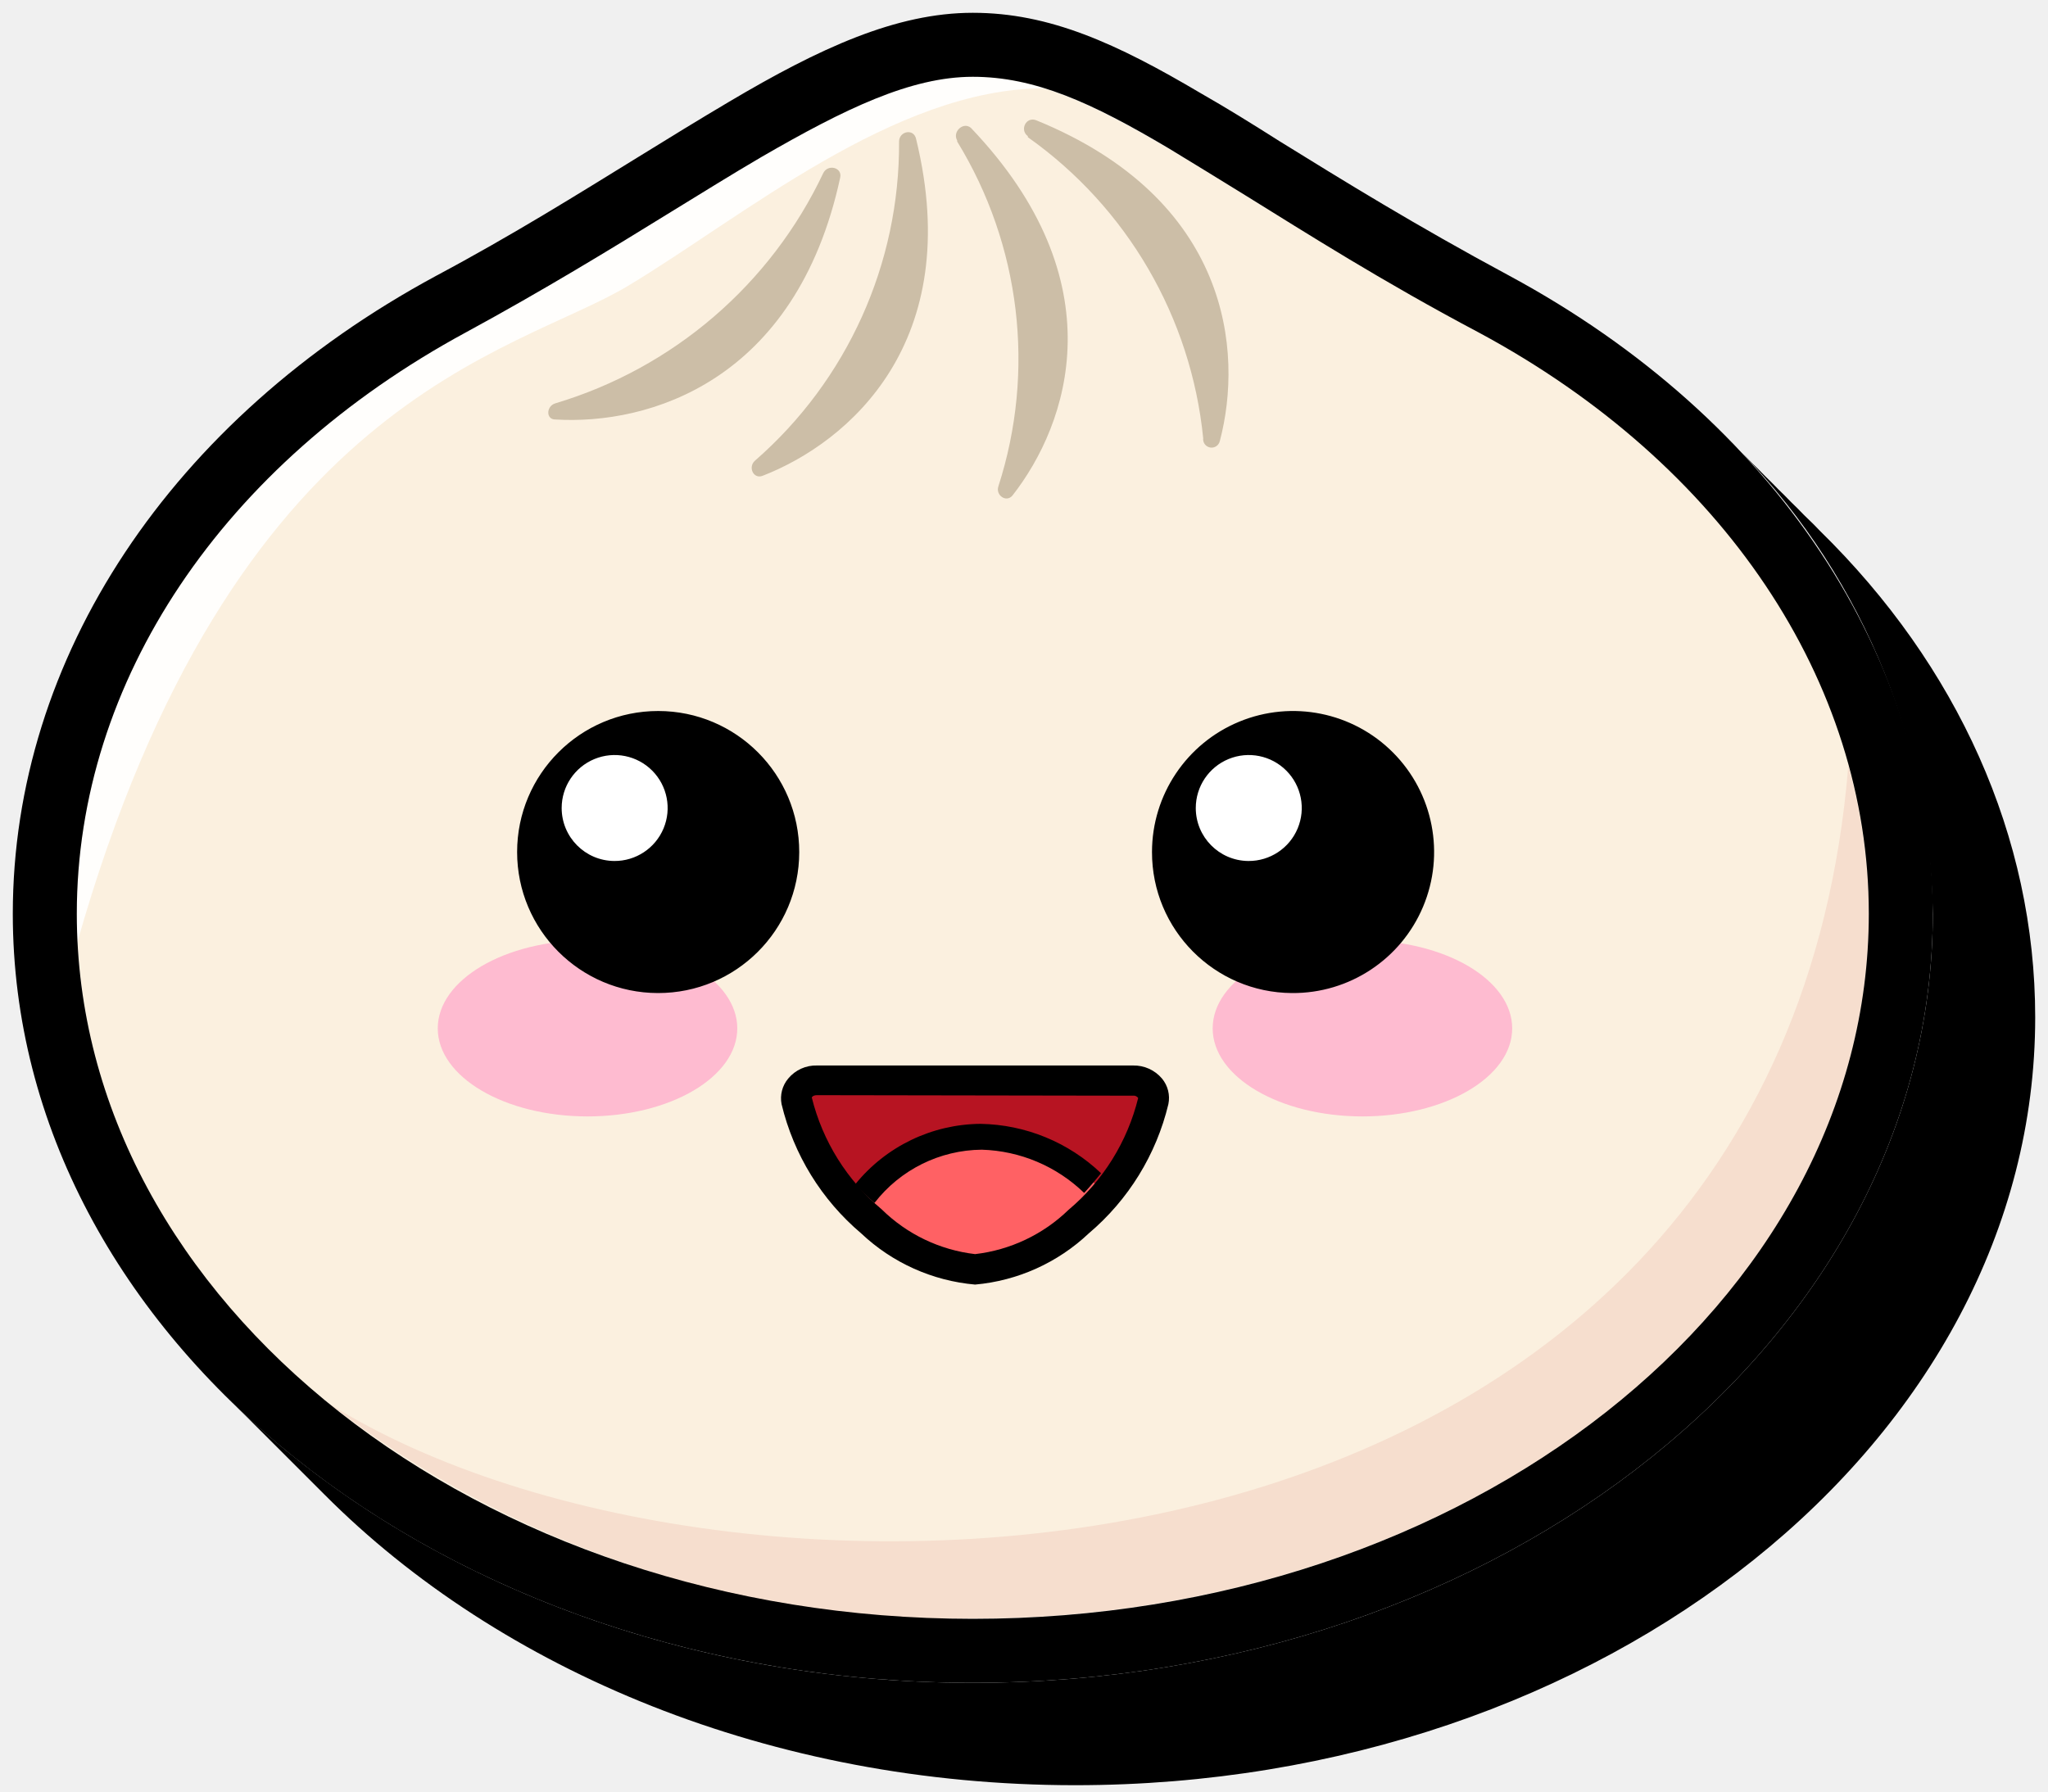
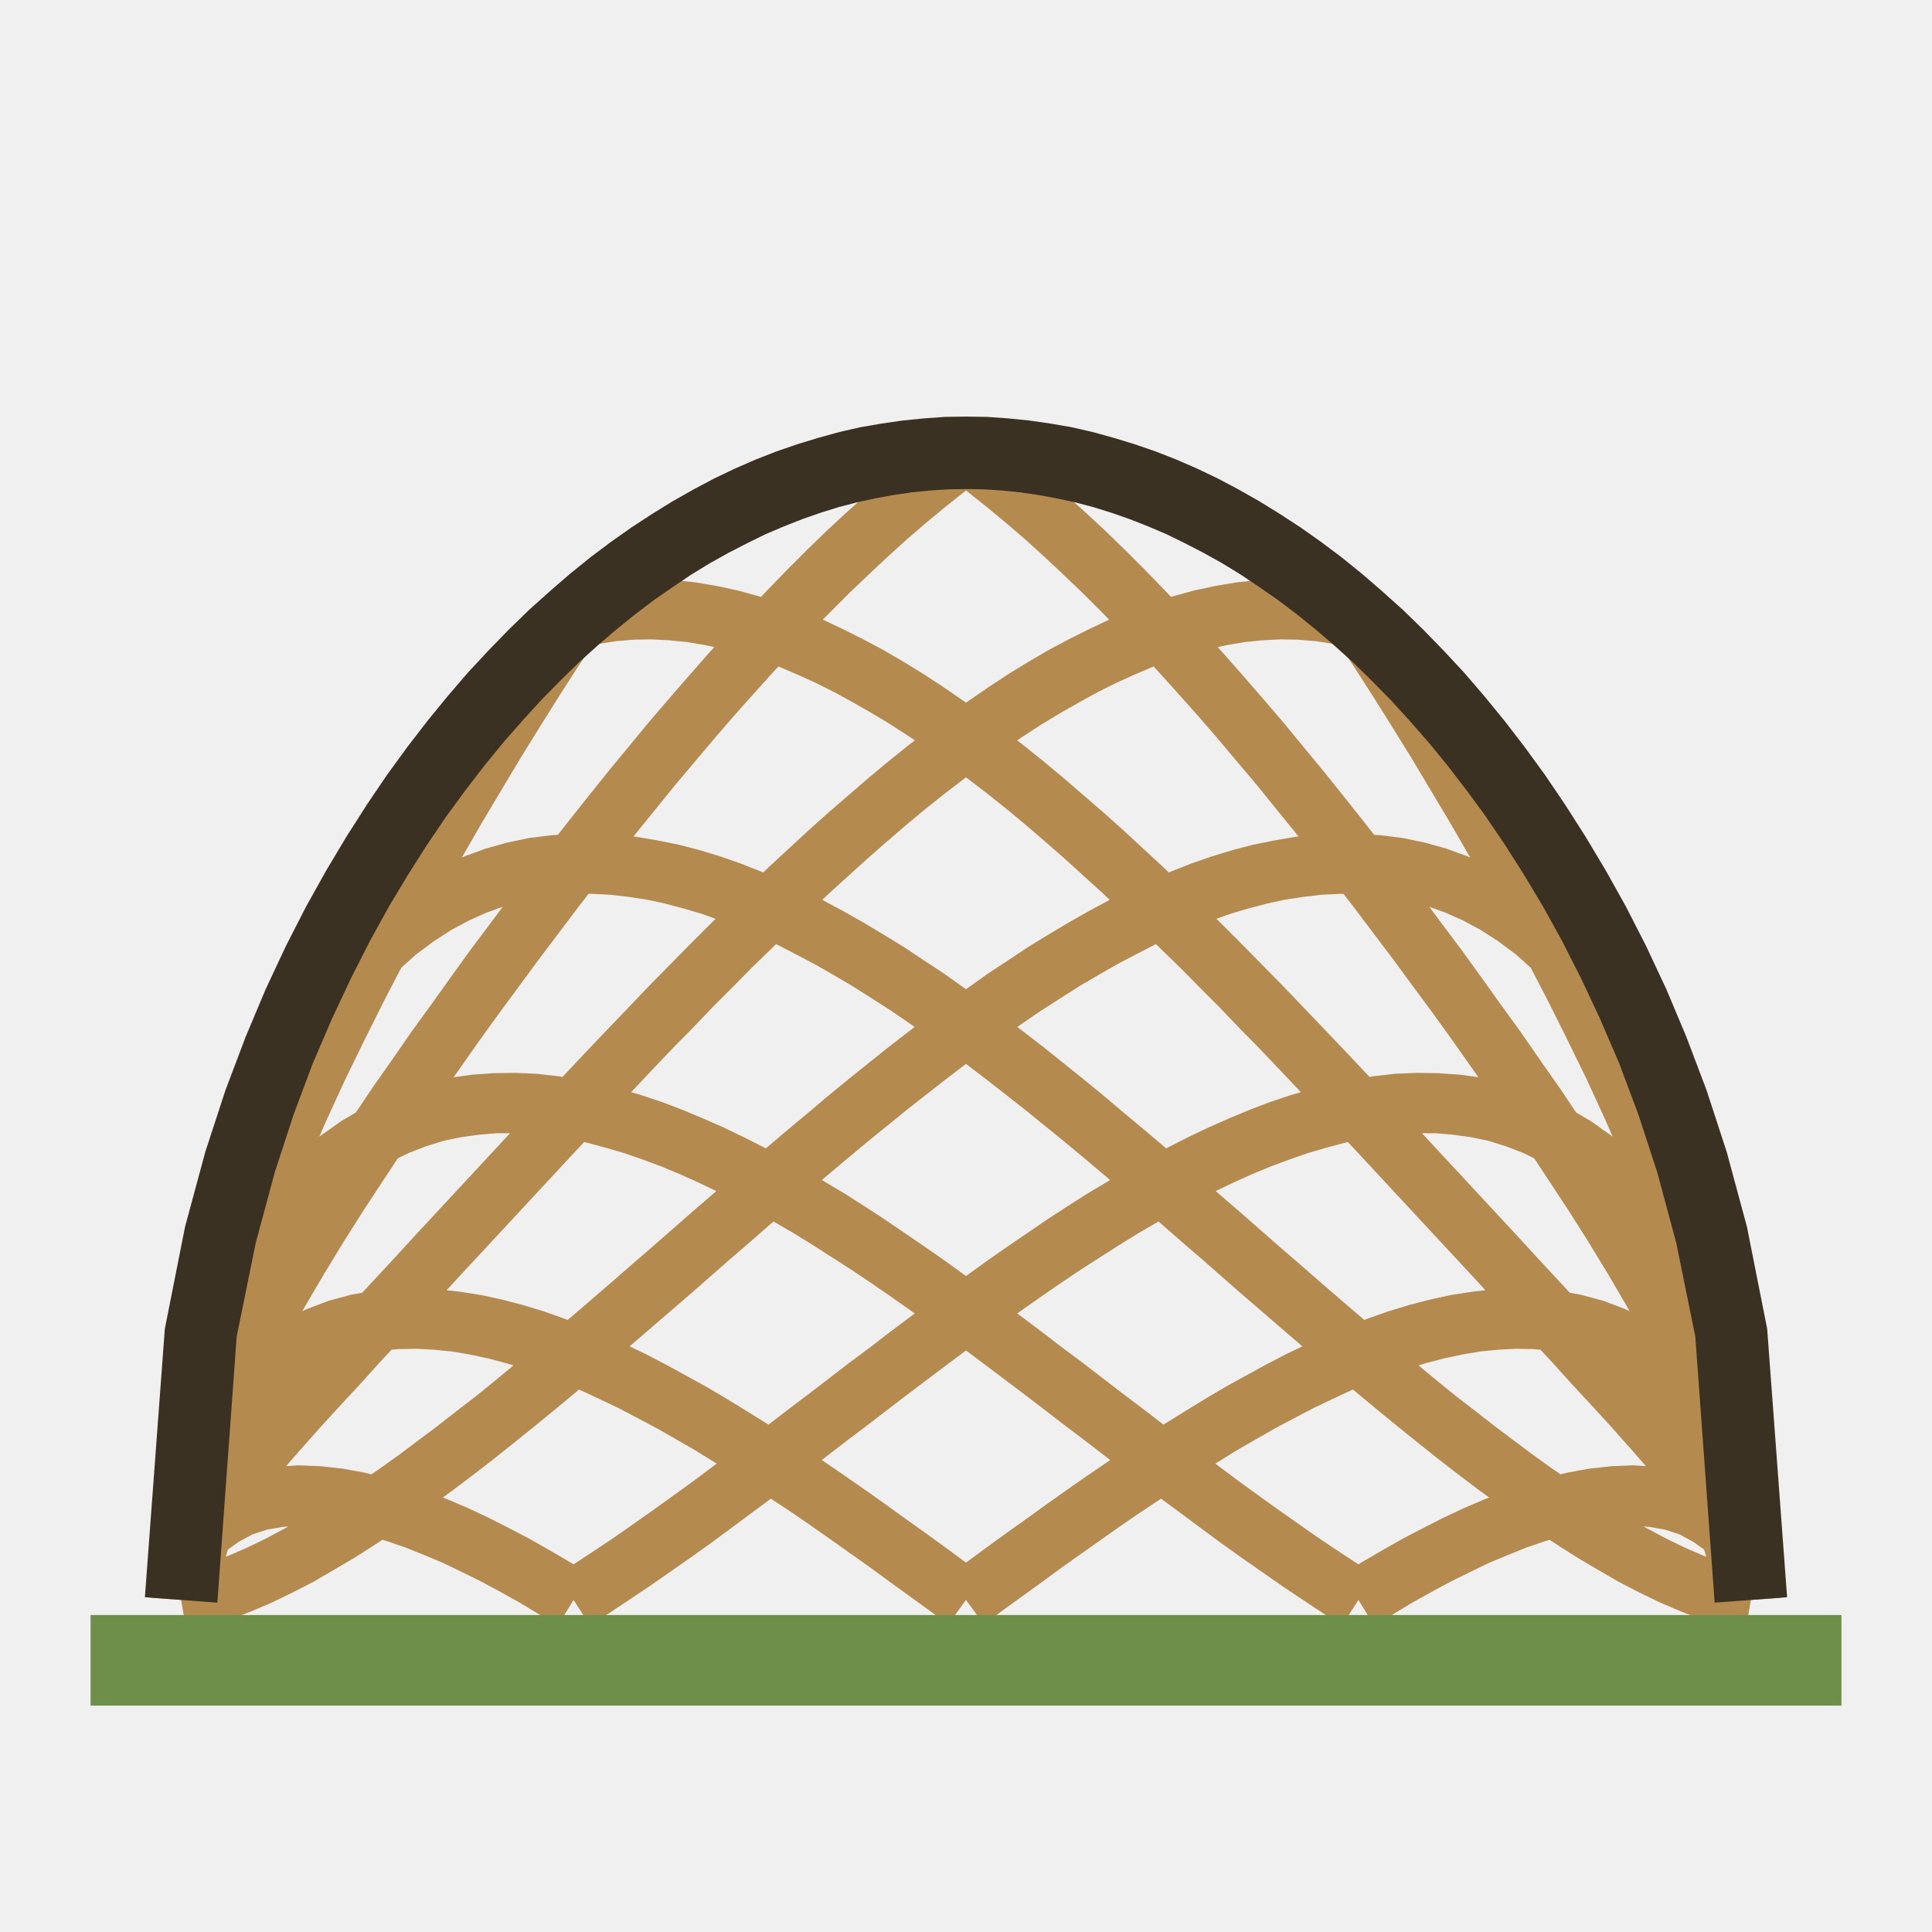
- <svg xmlns="http://www.w3.org/2000/svg" id="Bun" viewBox="0 0 80 70">
-   <path id="Shadow" d="M71.09,20.74c-.16-.17-.33-.34-.5-.5s-.33-.34-.5-.5-.33-.34-.5-.5-.33-.34-.5-.5-.33-.34-.5-.5-.33-.34-.5-.5-.33-.34-.5-.5A26.46,26.46,0,0,1,75.5,35.7c0,16.57-16.82,30.05-37.5,30.05-11.58,0-21.94-4.23-28.83-10.86l.5.5.5.5.5.5.5.5.5.5.5.5.5.5C19.55,65.3,30.14,69.75,42,69.75c20.68,0,37.5-13.48,37.5-30C79.5,32.69,76.46,26,71.09,20.74Z" />
-   <g id="Body">
-     <path id="Background" d="M73,35.7c0,15.21-15.67,27.54-35,27.54S3,50.91,3,35.7C3,26.27,9,17.94,18.22,13S33.18,3,38,3s8.94,4.13,19.78,10C67,17.94,73,26.27,73,35.7Z" style="fill:#fbf0df" />
-     <path id="Bottom_Shadow" data-name="Bottom Shadow" d="M73,35.7a21.67,21.67,0,0,0-.8-5.78c-2.73,33.3-43.35,34.9-59.32,24.94A40,40,0,0,0,38,63.24C57.3,63.24,73,50.89,73,35.7Z" style="fill:#f6dece" />
-     <path id="Light_Shine" data-name="Light Shine" d="M24.53,11.17C29,8.49,34.94,3.46,40.78,3.45A9.29,9.29,0,0,0,38,3c-2.42,0-5,1.25-8.25,3.13-1.13.66-2.3,1.39-3.54,2.15-2.33,1.44-5,3.07-8,4.7C8.69,18.13,3,26.62,3,35.7c0,.4,0,.8,0,1.19C9.06,15.48,20.07,13.85,24.53,11.17Z" style="fill:#fffefc" />
-     <path id="Top" d="M35.12,5.53A16.41,16.41,0,0,1,29.49,18c-.28.25-.06.73.3.59,3.37-1.31,7.92-5.23,6-13.14C35.71,5,35.12,5.12,35.12,5.53Zm2.27,0A16.24,16.24,0,0,1,39,19c-.12.35.31.65.55.36C41.74,16.56,43.65,11,37.93,5,37.64,4.74,37.19,5.14,37.39,5.49Zm2.76-.17A16.42,16.42,0,0,1,47,17.12a.33.33,0,0,0,.65.11c.92-3.49.4-9.44-7.17-12.53C40.08,4.54,39.82,5.08,40.15,5.32ZM21.69,15.76a16.94,16.94,0,0,0,10.47-9c.18-.36.75-.22.66.18-1.73,8-7.52,9.67-11.12,9.45C21.32,16.4,21.33,15.87,21.69,15.76Z" style="fill:#ccbea7;fill-rule:evenodd" />
-     <path id="Outline" d="M38,65.75C17.32,65.75.5,52.27.5,35.7c0-10,6.18-19.33,16.53-24.92,3-1.6,5.57-3.21,7.86-4.62,1.26-.78,2.45-1.51,3.6-2.19C32,1.89,35,.5,38,.5s5.62,1.2,8.9,3.14c1,.57,2,1.19,3.07,1.87,2.49,1.54,5.3,3.28,9,5.27C69.32,16.37,75.5,25.69,75.5,35.7,75.5,52.27,58.68,65.75,38,65.75ZM38,3c-2.42,0-5,1.25-8.25,3.13-1.13.66-2.3,1.39-3.54,2.15-2.33,1.44-5,3.07-8,4.7C8.69,18.13,3,26.62,3,35.7,3,50.89,18.7,63.25,38,63.25S73,50.89,73,35.7C73,26.62,67.31,18.13,57.78,13,54,11,51.05,9.12,48.66,7.64c-1.09-.67-2.09-1.29-3-1.84C42.63,4,40.42,3,38,3Z" />
-   </g>
-   <g id="Mouth">
-     <g id="Background-2" data-name="Background">
-       <path d="M45.05,43a8.93,8.93,0,0,1-2.92,4.71,6.81,6.81,0,0,1-4,1.88A6.84,6.84,0,0,1,34,47.71,8.93,8.93,0,0,1,31.12,43a.72.72,0,0,1,.8-.81H44.26A.72.72,0,0,1,45.05,43Z" style="fill:#b71422" />
-     </g>
-     <g id="Tongue">
-       <path id="Background-3" data-name="Background" d="M34,47.79a6.91,6.91,0,0,0,4.12,1.9,6.91,6.91,0,0,0,4.11-1.9,10.63,10.63,0,0,0,1-1.07,6.83,6.83,0,0,0-4.9-2.31,6.15,6.15,0,0,0-5,2.78C33.56,47.4,33.76,47.6,34,47.79Z" style="fill:#ff6164" />
-       <path id="Outline-2" data-name="Outline" d="M34.16,47a5.36,5.36,0,0,1,4.19-2.08,6,6,0,0,1,4,1.69c.23-.25.45-.51.66-.77a7,7,0,0,0-4.71-1.93,6.36,6.36,0,0,0-4.89,2.36A9.53,9.53,0,0,0,34.16,47Z" />
-     </g>
-     <path id="Outline-3" data-name="Outline" d="M38.09,50.19a7.42,7.42,0,0,1-4.45-2,9.52,9.52,0,0,1-3.11-5.05,1.2,1.2,0,0,1,.26-1,1.41,1.41,0,0,1,1.13-.51H44.26a1.44,1.44,0,0,1,1.13.51,1.19,1.19,0,0,1,.25,1h0a9.52,9.52,0,0,1-3.11,5.05A7.42,7.42,0,0,1,38.09,50.19Zm-6.17-7.4c-.16,0-.2.07-.21.09a8.29,8.29,0,0,0,2.73,4.37A6.23,6.23,0,0,0,38.09,49a6.28,6.28,0,0,0,3.65-1.73,8.3,8.3,0,0,0,2.72-4.37.21.21,0,0,0-.2-.09Z" />
-   </g>
-   <g id="Face">
-     <ellipse id="Right_Blush" data-name="Right Blush" cx="53.22" cy="40.18" rx="5.85" ry="3.44" style="fill:#febbd0" />
-     <ellipse id="Left_Bluch" data-name="Left Bluch" cx="22.95" cy="40.18" rx="5.85" ry="3.44" style="fill:#febbd0" />
-     <path id="Eyes" d="M25.7,38.8a5.51,5.51,0,1,0-5.5-5.51A5.51,5.51,0,0,0,25.7,38.8Zm24.77,0A5.51,5.51,0,1,0,45,33.29,5.5,5.5,0,0,0,50.47,38.8Z" style="fill-rule:evenodd" />
-     <path id="Iris" d="M24,33.64a2.07,2.07,0,1,0-2.06-2.07A2.07,2.07,0,0,0,24,33.64Zm24.77,0a2.07,2.07,0,1,0-2.06-2.07A2.07,2.07,0,0,0,48.75,33.64Z" style="fill:#fff;fill-rule:evenodd" />
-   </g>
+ <svg xmlns="http://www.w3.org/2000/svg" viewBox="0 0 64 64">
+   <path fill="#b48a4f" d="M7.00 53.10 L7.64 46.39 L8.26 43.90 L8.90 41.90 L9.53 40.17 L10.17 38.59 L10.81 37.12 L11.45 35.73 L12.10 34.40 L12.74 33.12 L13.38 31.89 L14.03 30.69 L14.67 29.52 L15.32 28.37 L15.96 27.26 L16.61 26.17 L17.25 25.10 L17.90 24.05 L18.54 23.03 L19.19 22.02 L19.84 21.04 L18.16 19.94 L17.51 20.93 L16.86 21.95 L16.20 22.99 L15.55 24.06 L14.89 25.14 L14.24 26.25 L13.58 27.38 L12.93 28.54 L12.27 29.73 L11.62 30.95 L10.96 32.21 L10.30 33.52 L9.65 34.87 L8.99 36.30 L8.33 37.81 L7.67 39.45 L7.00 41.26 L6.34 43.36 L5.66 46.11 L5.00 52.90 Z M19.52 52.15 L18.87 51.74 L18.20 51.35 L17.53 50.97 L16.86 50.62 L16.19 50.28 L15.51 49.96 L14.83 49.67 L14.15 49.40 L13.46 49.16 L12.76 48.95 L12.06 48.78 L11.35 48.65 L10.62 48.57 L9.89 48.54 L9.13 48.59 L8.35 48.73 L7.54 49.01 L6.70 49.48 L5.75 50.47 L5.04 52.70 L6.96 53.30 L7.55 51.33 L7.90 51.08 L8.36 50.83 L8.85 50.67 L9.37 50.58 L9.91 50.54 L10.48 50.56 L11.05 50.63 L11.64 50.74 L12.24 50.88 L12.84 51.06 L13.45 51.27 L14.07 51.52 L14.69 51.78 L15.31 52.08 L15.94 52.39 L16.57 52.73 L17.20 53.08 L17.83 53.46 L18.48 53.85 Z M6.99 53.14 L7.63 48.66 L8.23 47.02 L8.85 45.64 L9.48 44.40 L10.12 43.25 L10.76 42.16 L11.40 41.11 L12.04 40.10 L12.69 39.11 L13.33 38.14 L13.98 37.19 L14.62 36.26 L15.27 35.34 L15.91 34.43 L16.56 33.53 L17.21 32.65 L17.85 31.78 L18.50 30.92 L19.14 30.07 L19.79 29.23 L20.44 28.40 L21.08 27.59 L21.73 26.79 L22.37 26.00 L23.02 25.23 L23.66 24.47 L24.30 23.73 L24.95 23.00 L25.59 22.29 L26.23 21.60 L26.87 20.92 L27.51 20.27 L28.15 19.63 L28.79 19.02 L29.43 18.42 L30.06 17.85 L30.70 17.30 L31.33 16.78 L31.96 16.28 L32.60 15.80 L31.40 14.20 L30.74 14.70 L30.07 15.22 L29.40 15.78 L28.74 16.35 L28.07 16.95 L27.41 17.56 L26.75 18.20 L26.09 18.86 L25.43 19.54 L24.77 20.23 L24.11 20.94 L23.45 21.67 L22.80 22.41 L22.14 23.17 L21.48 23.94 L20.83 24.73 L20.17 25.53 L19.52 26.34 L18.86 27.17 L18.21 28.00 L17.56 28.85 L16.90 29.71 L16.25 30.58 L15.59 31.46 L14.94 32.36 L14.29 33.27 L13.63 34.18 L12.98 35.12 L12.32 36.06 L11.67 37.03 L11.01 38.01 L10.36 39.02 L9.70 40.06 L9.04 41.13 L8.38 42.26 L7.72 43.46 L7.05 44.78 L6.37 46.28 L5.67 48.26 L5.01 52.86 Z M32.59 52.19 L31.94 51.72 L31.29 51.24 L30.64 50.77 L29.98 50.30 L29.33 49.83 L28.68 49.37 L28.02 48.91 L27.36 48.46 L26.71 48.01 L26.05 47.58 L25.39 47.15 L24.73 46.74 L24.06 46.33 L23.40 45.94 L22.73 45.57 L22.07 45.21 L21.40 44.86 L20.73 44.54 L20.05 44.23 L19.37 43.94 L18.69 43.68 L18.01 43.44 L17.32 43.23 L16.63 43.05 L15.94 42.90 L15.23 42.79 L14.53 42.71 L13.81 42.68 L13.09 42.69 L12.37 42.76 L11.63 42.89 L10.89 43.09 L10.15 43.37 L9.40 43.74 L8.65 44.23 L7.90 44.86 L7.16 45.68 L6.42 46.78 L5.67 48.46 L5.01 52.85 L6.99 53.15 L7.63 48.91 L8.18 47.74 L8.74 46.91 L9.30 46.30 L9.85 45.83 L10.40 45.47 L10.95 45.20 L11.51 44.99 L12.07 44.84 L12.63 44.74 L13.21 44.69 L13.79 44.68 L14.37 44.71 L14.97 44.77 L15.56 44.87 L16.17 45.00 L16.78 45.16 L17.39 45.35 L18.01 45.56 L18.63 45.80 L19.25 46.06 L19.87 46.35 L20.50 46.65 L21.13 46.98 L21.77 47.32 L22.40 47.68 L23.04 48.05 L23.67 48.44 L24.31 48.84 L24.95 49.25 L25.59 49.68 L26.24 50.11 L26.88 50.55 L27.52 51.00 L28.17 51.46 L28.82 51.92 L29.46 52.39 L30.11 52.86 L30.76 53.33 L31.41 53.81 Z M6.96 53.27 L7.58 51.04 L8.12 50.25 L8.73 49.46 L9.36 48.70 L10.00 47.97 L10.64 47.25 L11.29 46.54 L11.94 45.84 L12.58 45.13 L13.23 44.43 L13.88 43.73 L14.53 43.03 L15.18 42.32 L15.83 41.62 L16.48 40.92 L17.13 40.22 L17.78 39.52 L18.43 38.82 L19.08 38.12 L19.73 37.43 L20.38 36.74 L21.03 36.05 L21.67 35.37 L22.32 34.69 L22.97 34.03 L23.61 33.36 L24.26 32.71 L24.90 32.06 L25.55 31.43 L26.19 30.80 L26.84 30.19 L27.48 29.58 L28.12 29.00 L28.76 28.42 L29.40 27.86 L30.04 27.31 L30.68 26.78 L31.32 26.27 L31.96 25.78 L32.59 25.31 L33.22 24.85 L33.85 24.42 L34.48 24.01 L35.11 23.63 L35.74 23.27 L36.36 22.93 L36.98 22.62 L37.60 22.34 L38.21 22.08 L38.82 21.86 L39.43 21.67 L40.04 21.50 L40.64 21.37 L41.23 21.27 L41.83 21.21 L42.42 21.18 L43.00 21.19 L43.59 21.24 L44.17 21.33 L44.78 21.46 L45.22 19.51 L44.53 19.36 L43.81 19.25 L43.10 19.20 L42.38 19.18 L41.67 19.22 L40.97 19.29 L40.26 19.41 L39.56 19.56 L38.87 19.75 L38.18 19.97 L37.49 20.22 L36.80 20.50 L36.12 20.82 L35.44 21.16 L34.76 21.52 L34.09 21.91 L33.42 22.32 L32.75 22.76 L32.08 23.22 L31.41 23.69 L30.74 24.19 L30.08 24.70 L29.42 25.23 L28.76 25.78 L28.10 26.35 L27.44 26.92 L26.78 27.51 L26.12 28.12 L25.46 28.73 L24.81 29.36 L24.15 30.00 L23.50 30.64 L22.84 31.30 L22.19 31.96 L21.53 32.63 L20.88 33.31 L20.23 33.99 L19.57 34.68 L18.92 35.37 L18.27 36.06 L17.62 36.76 L16.97 37.46 L16.32 38.16 L15.67 38.86 L15.02 39.56 L14.37 40.26 L13.72 40.96 L13.07 41.67 L12.42 42.37 L11.77 43.07 L11.12 43.78 L10.46 44.48 L9.81 45.19 L9.16 45.91 L8.50 46.65 L7.84 47.40 L7.17 48.21 L6.48 49.10 L5.72 50.31 L5.04 52.73 Z M45.54 52.16 L44.89 51.75 L44.25 51.33 L43.61 50.90 L42.97 50.45 L42.33 50.00 L41.69 49.54 L41.04 49.07 L40.40 48.59 L39.75 48.11 L39.10 47.62 L38.46 47.13 L37.81 46.63 L37.16 46.14 L36.51 45.64 L35.86 45.14 L35.20 44.65 L34.55 44.15 L33.90 43.66 L33.24 43.17 L32.59 42.69 L31.93 42.22 L31.28 41.75 L30.62 41.29 L29.96 40.84 L29.30 40.39 L28.64 39.96 L27.98 39.54 L27.31 39.14 L26.65 38.75 L25.98 38.37 L25.31 38.01 L24.64 37.67 L23.97 37.35 L23.29 37.05 L22.62 36.77 L21.94 36.51 L21.25 36.28 L20.57 36.08 L19.87 35.90 L19.18 35.76 L18.48 35.65 L17.78 35.57 L17.07 35.54 L16.36 35.55 L15.64 35.60 L14.92 35.70 L14.20 35.86 L13.48 36.07 L12.75 36.35 L12.03 36.71 L11.30 37.14 L10.58 37.65 L9.86 38.27 L9.15 39.01 L8.44 39.89 L7.74 40.95 L7.04 42.25 L6.35 43.91 L5.66 46.32 L5.00 52.90 L7.00 53.10 L7.64 46.62 L8.25 44.56 L8.86 43.09 L9.46 41.97 L10.06 41.07 L10.65 40.33 L11.24 39.73 L11.82 39.22 L12.40 38.81 L12.97 38.47 L13.55 38.19 L14.12 37.97 L14.70 37.79 L15.28 37.67 L15.86 37.59 L16.44 37.54 L17.03 37.54 L17.62 37.57 L18.22 37.63 L18.82 37.73 L19.43 37.85 L20.03 38.01 L20.65 38.19 L21.26 38.40 L21.88 38.63 L22.51 38.89 L23.13 39.17 L23.76 39.47 L24.39 39.79 L25.02 40.12 L25.65 40.48 L26.29 40.85 L26.92 41.24 L27.56 41.65 L28.20 42.06 L28.84 42.49 L29.48 42.93 L30.12 43.38 L30.77 43.84 L31.41 44.31 L32.06 44.78 L32.70 45.26 L33.35 45.75 L34.00 46.24 L34.64 46.73 L35.29 47.23 L35.94 47.72 L36.59 48.22 L37.24 48.72 L37.90 49.21 L38.55 49.71 L39.20 50.19 L39.86 50.68 L40.51 51.16 L41.17 51.63 L41.83 52.09 L42.49 52.55 L43.15 52.99 L43.81 53.43 L44.46 53.84 Z M6.17 53.99 L6.88 53.86 L7.62 53.65 L8.32 53.38 L9.02 53.08 L9.70 52.75 L10.38 52.40 L11.05 52.01 L11.73 51.61 L12.39 51.19 L13.06 50.75 L13.72 50.29 L14.39 49.81 L15.05 49.33 L15.71 48.83 L16.37 48.32 L17.02 47.80 L17.68 47.27 L18.34 46.73 L18.99 46.19 L19.65 45.64 L20.30 45.08 L20.95 44.52 L21.60 43.96 L22.26 43.39 L22.91 42.83 L23.56 42.26 L24.21 41.69 L24.86 41.13 L25.50 40.57 L26.15 40.01 L26.80 39.45 L27.45 38.90 L28.09 38.36 L28.74 37.82 L29.38 37.30 L30.02 36.78 L30.67 36.27 L31.31 35.77 L31.95 35.28 L32.59 34.81 L33.23 34.35 L33.87 33.90 L34.50 33.47 L35.14 33.06 L35.77 32.66 L36.40 32.29 L37.03 31.93 L37.66 31.60 L38.28 31.28 L38.91 30.99 L39.53 30.73 L40.15 30.49 L40.76 30.27 L41.37 30.09 L41.98 29.93 L42.58 29.80 L43.18 29.71 L43.78 29.64 L44.37 29.61 L44.96 29.61 L45.55 29.66 L46.13 29.73 L46.71 29.85 L47.29 30.02 L47.88 30.23 L48.46 30.49 L49.04 30.80 L49.63 31.18 L50.22 31.62 L50.81 32.15 L51.41 32.75 L52.02 33.46 L52.63 34.28 L53.24 35.24 L53.86 36.37 L54.48 37.72 L55.10 39.36 L55.73 41.46 L56.36 44.37 L57.00 53.07 L59.00 52.93 L58.34 44.15 L57.67 40.97 L57.00 38.73 L56.32 36.95 L55.64 35.48 L54.96 34.23 L54.27 33.15 L53.58 32.22 L52.89 31.40 L52.19 30.69 L51.48 30.07 L50.77 29.54 L50.06 29.08 L49.34 28.69 L48.62 28.37 L47.91 28.11 L47.19 27.91 L46.47 27.76 L45.75 27.67 L45.04 27.62 L44.33 27.61 L43.62 27.65 L42.92 27.72 L42.22 27.84 L41.52 27.98 L40.83 28.16 L40.14 28.37 L39.45 28.61 L38.77 28.88 L38.09 29.17 L37.42 29.48 L36.74 29.82 L36.07 30.18 L35.40 30.56 L34.73 30.96 L34.06 31.37 L33.40 31.81 L32.73 32.25 L32.07 32.72 L31.41 33.19 L30.75 33.68 L30.09 34.18 L29.43 34.69 L28.78 35.21 L28.12 35.74 L27.46 36.28 L26.81 36.83 L26.15 37.38 L25.50 37.93 L24.85 38.49 L24.20 39.05 L23.54 39.62 L22.89 40.18 L22.24 40.75 L21.59 41.32 L20.94 41.88 L20.30 42.44 L19.65 43.00 L19.00 43.56 L18.35 44.11 L17.71 44.65 L17.06 45.19 L16.42 45.72 L15.78 46.24 L15.13 46.74 L14.49 47.24 L13.85 47.72 L13.21 48.20 L12.58 48.65 L11.94 49.09 L11.31 49.51 L10.67 49.91 L10.05 50.29 L9.42 50.64 L8.80 50.97 L8.18 51.27 L7.58 51.53 L6.98 51.75 L6.42 51.92 L5.83 52.01 Z M58.17 52.01 L57.58 51.92 L57.02 51.75 L56.42 51.53 L55.82 51.27 L55.20 50.97 L54.58 50.64 L53.95 50.29 L53.33 49.91 L52.69 49.51 L52.06 49.09 L51.42 48.65 L50.79 48.20 L50.15 47.72 L49.51 47.24 L48.87 46.74 L48.22 46.24 L47.58 45.72 L46.94 45.19 L46.29 44.65 L45.65 44.11 L45.00 43.56 L44.35 43.00 L43.70 42.44 L43.06 41.88 L42.41 41.32 L41.76 40.75 L41.11 40.18 L40.46 39.62 L39.80 39.05 L39.15 38.49 L38.50 37.93 L37.85 37.38 L37.19 36.83 L36.54 36.28 L35.88 35.74 L35.22 35.21 L34.57 34.69 L33.91 34.18 L33.25 33.68 L32.59 33.19 L31.93 32.72 L31.27 32.25 L30.60 31.81 L29.94 31.37 L29.27 30.96 L28.60 30.56 L27.93 30.18 L27.26 29.82 L26.58 29.48 L25.91 29.17 L25.23 28.88 L24.55 28.61 L23.86 28.37 L23.17 28.16 L22.48 27.98 L21.78 27.84 L21.08 27.72 L20.38 27.65 L19.67 27.61 L18.96 27.62 L18.25 27.67 L17.53 27.76 L16.81 27.91 L16.09 28.11 L15.38 28.37 L14.66 28.69 L13.94 29.08 L13.23 29.54 L12.52 30.07 L11.81 30.69 L11.11 31.40 L10.42 32.22 L9.73 33.15 L9.04 34.23 L8.36 35.48 L7.68 36.95 L7.00 38.73 L6.33 40.97 L5.66 44.15 L5.00 52.93 L7.00 53.07 L7.64 44.37 L8.27 41.46 L8.90 39.36 L9.52 37.72 L10.14 36.37 L10.76 35.24 L11.37 34.28 L11.98 33.46 L12.59 32.75 L13.19 32.15 L13.78 31.62 L14.37 31.18 L14.96 30.80 L15.54 30.49 L16.12 30.23 L16.71 30.02 L17.29 29.85 L17.87 29.73 L18.45 29.66 L19.04 29.61 L19.63 29.61 L20.22 29.64 L20.82 29.71 L21.42 29.80 L22.02 29.93 L22.63 30.09 L23.24 30.27 L23.85 30.49 L24.47 30.73 L25.09 30.99 L25.72 31.28 L26.34 31.60 L26.97 31.93 L27.60 32.29 L28.23 32.66 L28.86 33.06 L29.50 33.47 L30.13 33.90 L30.77 34.35 L31.41 34.81 L32.05 35.28 L32.69 35.77 L33.33 36.27 L33.98 36.78 L34.62 37.30 L35.26 37.82 L35.91 38.36 L36.55 38.90 L37.20 39.45 L37.85 40.01 L38.50 40.57 L39.14 41.13 L39.79 41.69 L40.44 42.26 L41.09 42.83 L41.74 43.39 L42.40 43.96 L43.05 44.52 L43.70 45.08 L44.35 45.64 L45.01 46.19 L45.66 46.73 L46.32 47.27 L46.98 47.80 L47.63 48.32 L48.29 48.83 L48.95 49.33 L49.61 49.81 L50.28 50.29 L50.94 50.75 L51.61 51.19 L52.27 51.61 L52.95 52.01 L53.62 52.40 L54.30 52.75 L54.98 53.08 L55.68 53.38 L56.38 53.65 L57.12 53.86 L57.83 53.99 Z M19.54 53.84 L20.19 53.43 L20.85 52.99 L21.51 52.55 L22.17 52.09 L22.83 51.63 L23.49 51.16 L24.14 50.68 L24.80 50.19 L25.45 49.71 L26.10 49.21 L26.76 48.72 L27.41 48.22 L28.06 47.72 L28.71 47.23 L29.36 46.73 L30.00 46.24 L30.65 45.75 L31.30 45.26 L31.94 44.78 L32.59 44.31 L33.23 43.84 L33.88 43.38 L34.52 42.93 L35.16 42.49 L35.80 42.06 L36.44 41.65 L37.08 41.24 L37.71 40.85 L38.35 40.48 L38.98 40.12 L39.61 39.79 L40.24 39.47 L40.87 39.17 L41.49 38.89 L42.12 38.63 L42.74 38.40 L43.35 38.19 L43.97 38.01 L44.57 37.85 L45.18 37.73 L45.78 37.63 L46.38 37.57 L46.97 37.54 L47.56 37.54 L48.14 37.59 L48.72 37.67 L49.30 37.79 L49.88 37.97 L50.45 38.19 L51.03 38.47 L51.60 38.81 L52.18 39.22 L52.76 39.73 L53.35 40.33 L53.94 41.07 L54.54 41.97 L55.14 43.09 L55.75 44.56 L56.36 46.62 L57.00 53.10 L59.00 52.90 L58.34 46.32 L57.65 43.91 L56.96 42.25 L56.26 40.95 L55.56 39.89 L54.85 39.01 L54.14 38.27 L53.42 37.65 L52.70 37.14 L51.97 36.71 L51.25 36.35 L50.52 36.07 L49.80 35.86 L49.08 35.70 L48.36 35.60 L47.64 35.55 L46.93 35.54 L46.22 35.57 L45.52 35.65 L44.82 35.76 L44.13 35.90 L43.43 36.08 L42.75 36.28 L42.06 36.51 L41.38 36.77 L40.71 37.05 L40.03 37.35 L39.36 37.67 L38.69 38.01 L38.02 38.37 L37.35 38.75 L36.69 39.14 L36.02 39.54 L35.36 39.96 L34.70 40.39 L34.04 40.84 L33.38 41.29 L32.72 41.75 L32.07 42.22 L31.41 42.69 L30.76 43.17 L30.10 43.66 L29.45 44.15 L28.80 44.65 L28.14 45.14 L27.49 45.64 L26.84 46.14 L26.19 46.63 L25.54 47.13 L24.90 47.62 L24.25 48.11 L23.60 48.59 L22.96 49.07 L22.31 49.54 L21.67 50.00 L21.03 50.45 L20.39 50.90 L19.75 51.33 L19.11 51.75 L18.46 52.16 Z M58.96 52.73 L58.28 50.31 L57.52 49.10 L56.83 48.21 L56.16 47.40 L55.50 46.65 L54.84 45.91 L54.19 45.19 L53.54 44.48 L52.88 43.78 L52.23 43.07 L51.58 42.37 L50.93 41.67 L50.28 40.96 L49.63 40.26 L48.98 39.56 L48.33 38.86 L47.68 38.16 L47.03 37.46 L46.38 36.76 L45.73 36.06 L45.08 35.37 L44.43 34.68 L43.77 33.99 L43.12 33.31 L42.47 32.63 L41.81 31.96 L41.16 31.30 L40.50 30.64 L39.85 30.00 L39.19 29.36 L38.54 28.73 L37.88 28.12 L37.22 27.51 L36.56 26.92 L35.90 26.35 L35.24 25.78 L34.58 25.23 L33.92 24.70 L33.26 24.19 L32.59 23.69 L31.92 23.22 L31.25 22.76 L30.58 22.32 L29.91 21.91 L29.24 21.52 L28.56 21.16 L27.88 20.82 L27.20 20.50 L26.51 20.22 L25.82 19.97 L25.13 19.75 L24.44 19.56 L23.74 19.41 L23.03 19.29 L22.33 19.22 L21.62 19.18 L20.90 19.20 L20.19 19.25 L19.47 19.36 L18.78 19.51 L19.22 21.46 L19.83 21.33 L20.41 21.24 L21.00 21.19 L21.58 21.18 L22.17 21.21 L22.77 21.27 L23.36 21.37 L23.96 21.50 L24.57 21.67 L25.18 21.86 L25.79 22.08 L26.40 22.34 L27.02 22.62 L27.64 22.93 L28.26 23.27 L28.89 23.63 L29.52 24.01 L30.15 24.42 L30.78 24.85 L31.41 25.31 L32.04 25.78 L32.68 26.27 L33.32 26.78 L33.96 27.31 L34.60 27.86 L35.24 28.42 L35.88 29.00 L36.52 29.58 L37.16 30.19 L37.81 30.80 L38.45 31.43 L39.10 32.06 L39.74 32.71 L40.39 33.36 L41.03 34.03 L41.68 34.69 L42.33 35.37 L42.97 36.05 L43.62 36.74 L44.27 37.43 L44.92 38.12 L45.57 38.82 L46.22 39.52 L46.87 40.22 L47.52 40.92 L48.17 41.62 L48.82 42.32 L49.47 43.03 L50.12 43.73 L50.77 44.43 L51.42 45.13 L52.06 45.84 L52.71 46.54 L53.36 47.25 L54.00 47.97 L54.64 48.70 L55.27 49.46 L55.88 50.25 L56.42 51.04 L57.04 53.27 Z M32.59 53.81 L33.24 53.33 L33.89 52.86 L34.54 52.39 L35.18 51.92 L35.83 51.46 L36.48 51.00 L37.12 50.55 L37.76 50.11 L38.41 49.68 L39.05 49.25 L39.69 48.84 L40.33 48.44 L40.96 48.05 L41.60 47.68 L42.23 47.32 L42.87 46.98 L43.50 46.65 L44.13 46.35 L44.75 46.06 L45.37 45.80 L45.99 45.56 L46.61 45.35 L47.22 45.16 L47.83 45.00 L48.44 44.87 L49.03 44.77 L49.63 44.71 L50.21 44.68 L50.79 44.69 L51.37 44.74 L51.93 44.84 L52.49 44.99 L53.05 45.20 L53.60 45.47 L54.15 45.83 L54.70 46.30 L55.26 46.91 L55.82 47.74 L56.37 48.91 L57.01 53.15 L58.99 52.85 L58.33 48.46 L57.58 46.78 L56.84 45.68 L56.10 44.86 L55.35 44.23 L54.60 43.74 L53.85 43.37 L53.11 43.09 L52.37 42.89 L51.63 42.76 L50.91 42.69 L50.19 42.68 L49.47 42.71 L48.77 42.79 L48.06 42.90 L47.37 43.05 L46.68 43.23 L45.99 43.44 L45.31 43.68 L44.63 43.94 L43.95 44.23 L43.27 44.54 L42.60 44.86 L41.93 45.21 L41.27 45.57 L40.60 45.94 L39.94 46.33 L39.27 46.74 L38.61 47.15 L37.95 47.58 L37.29 48.01 L36.64 48.46 L35.98 48.91 L35.32 49.37 L34.67 49.83 L34.02 50.30 L33.36 50.77 L32.71 51.24 L32.06 51.72 L31.41 52.19 Z M58.99 52.86 L58.33 48.26 L57.63 46.28 L56.95 44.78 L56.28 43.46 L55.62 42.26 L54.96 41.13 L54.30 40.06 L53.64 39.02 L52.99 38.01 L52.33 37.03 L51.68 36.06 L51.02 35.12 L50.37 34.18 L49.71 33.27 L49.06 32.36 L48.41 31.46 L47.75 30.58 L47.10 29.71 L46.44 28.85 L45.79 28.00 L45.14 27.17 L44.48 26.34 L43.83 25.53 L43.17 24.73 L42.52 23.94 L41.86 23.17 L41.20 22.41 L40.55 21.67 L39.89 20.94 L39.23 20.23 L38.57 19.54 L37.91 18.86 L37.25 18.20 L36.59 17.56 L35.93 16.95 L35.26 16.35 L34.60 15.78 L33.93 15.22 L33.26 14.70 L32.60 14.20 L31.40 15.80 L32.04 16.28 L32.67 16.78 L33.30 17.30 L33.94 17.85 L34.57 18.42 L35.21 19.02 L35.85 19.63 L36.49 20.27 L37.13 20.92 L37.77 21.60 L38.41 22.29 L39.05 23.00 L39.70 23.73 L40.34 24.47 L40.98 25.23 L41.63 26.00 L42.27 26.79 L42.92 27.59 L43.56 28.40 L44.21 29.23 L44.86 30.07 L45.50 30.92 L46.15 31.78 L46.79 32.65 L47.44 33.53 L48.09 34.43 L48.73 35.34 L49.38 36.26 L50.02 37.19 L50.67 38.14 L51.31 39.11 L51.96 40.10 L52.60 41.11 L53.24 42.16 L53.88 43.25 L54.52 44.40 L55.15 45.64 L55.77 47.02 L56.37 48.66 L57.01 53.14 Z M45.52 53.85 L46.17 53.46 L46.80 53.08 L47.43 52.73 L48.06 52.39 L48.69 52.08 L49.31 51.78 L49.93 51.52 L50.55 51.27 L51.16 51.06 L51.76 50.88 L52.36 50.74 L52.95 50.63 L53.52 50.56 L54.09 50.54 L54.63 50.58 L55.15 50.67 L55.64 50.83 L56.10 51.08 L56.45 51.33 L57.04 53.30 L58.96 52.70 L58.25 50.47 L57.30 49.48 L56.46 49.01 L55.65 48.73 L54.87 48.59 L54.11 48.54 L53.38 48.57 L52.65 48.65 L51.94 48.78 L51.24 48.95 L50.54 49.16 L49.85 49.40 L49.17 49.67 L48.49 49.96 L47.81 50.28 L47.14 50.62 L46.47 50.97 L45.80 51.35 L45.13 51.74 L44.48 52.15 Z M59.00 52.90 L58.34 46.11 L57.66 43.36 L57.00 41.26 L56.33 39.45 L55.67 37.81 L55.01 36.30 L54.35 34.87 L53.70 33.52 L53.04 32.21 L52.38 30.95 L51.73 29.73 L51.07 28.54 L50.42 27.38 L49.76 26.25 L49.11 25.14 L48.45 24.06 L47.80 22.99 L47.14 21.95 L46.49 20.93 L45.84 19.94 L44.16 21.04 L44.81 22.02 L45.46 23.03 L46.10 24.05 L46.75 25.10 L47.39 26.17 L48.04 27.26 L48.68 28.37 L49.33 29.52 L49.97 30.69 L50.62 31.89 L51.26 33.12 L51.90 34.40 L52.55 35.73 L53.19 37.12 L53.83 38.59 L54.47 40.17 L55.10 41.90 L55.74 43.90 L56.36 46.39 L57.00 53.10 Z" />
+   <path fill="#3b3122" d="M7.20 53.09 L7.84 44.28 L8.47 41.18 L9.10 38.84 L9.73 36.91 L10.36 35.23 L11.00 33.74 L11.63 32.40 L12.26 31.16 L12.89 30.02 L13.52 28.97 L14.15 27.98 L14.78 27.05 L15.41 26.19 L16.04 25.37 L16.67 24.60 L17.30 23.88 L17.92 23.20 L18.55 22.56 L19.17 21.95 L19.79 21.39 L20.42 20.85 L21.04 20.35 L21.66 19.88 L22.28 19.45 L22.89 19.04 L23.51 18.66 L24.12 18.32 L24.74 18.00 L25.35 17.70 L25.96 17.44 L26.57 17.20 L27.17 16.99 L27.78 16.80 L28.39 16.64 L28.99 16.51 L29.59 16.40 L30.20 16.31 L30.80 16.25 L31.40 16.21 L32.00 16.20 L32.60 16.21 L33.20 16.25 L33.80 16.31 L34.41 16.40 L35.01 16.51 L35.61 16.64 L36.22 16.80 L36.83 16.99 L37.43 17.20 L38.04 17.44 L38.65 17.70 L39.26 18.00 L39.88 18.32 L40.49 18.66 L41.11 19.04 L41.72 19.45 L42.34 19.88 L42.96 20.35 L43.58 20.85 L44.21 21.39 L44.83 21.95 L45.45 22.56 L46.08 23.20 L46.70 23.88 L47.33 24.60 L47.96 25.37 L48.59 26.19 L49.22 27.05 L49.85 27.98 L50.48 28.97 L51.11 30.02 L51.74 31.16 L52.37 32.40 L53.00 33.74 L53.64 35.23 L54.27 36.91 L54.90 38.84 L55.53 41.18 L56.16 44.28 L56.80 53.09 L59.20 52.91 L58.54 44.02 L57.87 40.64 L57.20 38.16 L56.53 36.11 L55.86 34.34 L55.20 32.77 L54.53 31.34 L53.86 30.03 L53.19 28.83 L52.52 27.71 L51.85 26.66 L51.18 25.67 L50.51 24.75 L49.84 23.88 L49.17 23.06 L48.50 22.28 L47.82 21.55 L47.15 20.86 L46.47 20.20 L45.79 19.59 L45.12 19.01 L44.44 18.46 L43.76 17.95 L43.08 17.47 L42.39 17.02 L41.71 16.60 L41.02 16.21 L40.34 15.85 L39.65 15.52 L38.96 15.22 L38.27 14.95 L37.57 14.71 L36.88 14.50 L36.19 14.31 L35.49 14.15 L34.79 14.03 L34.10 13.93 L33.40 13.86 L32.70 13.81 L32.00 13.80 L31.30 13.81 L30.60 13.86 L29.90 13.93 L29.21 14.03 L28.51 14.15 L27.81 14.31 L27.12 14.50 L26.43 14.71 L25.73 14.95 L25.04 15.22 L24.35 15.52 L23.66 15.85 L22.98 16.21 L22.29 16.60 L21.61 17.02 L20.92 17.47 L20.24 17.95 L19.56 18.46 L18.88 19.01 L18.21 19.59 L17.53 20.20 L16.85 20.86 L16.18 21.55 L15.50 22.28 L14.83 23.06 L14.16 23.88 L13.49 24.75 L12.82 25.67 L12.15 26.66 L11.48 27.71 L10.81 28.83 L10.14 30.03 L9.47 31.34 L8.80 32.77 L8.14 34.34 L7.47 36.11 L6.80 38.16 L6.13 40.64 L5.46 44.02 L4.80 52.91 Z" />
+   <path fill="#6e8f4a" d="M3.00 56.50 L61.00 56.50 L61.00 53.50 L3.00 53.50 Z" />
</svg>
